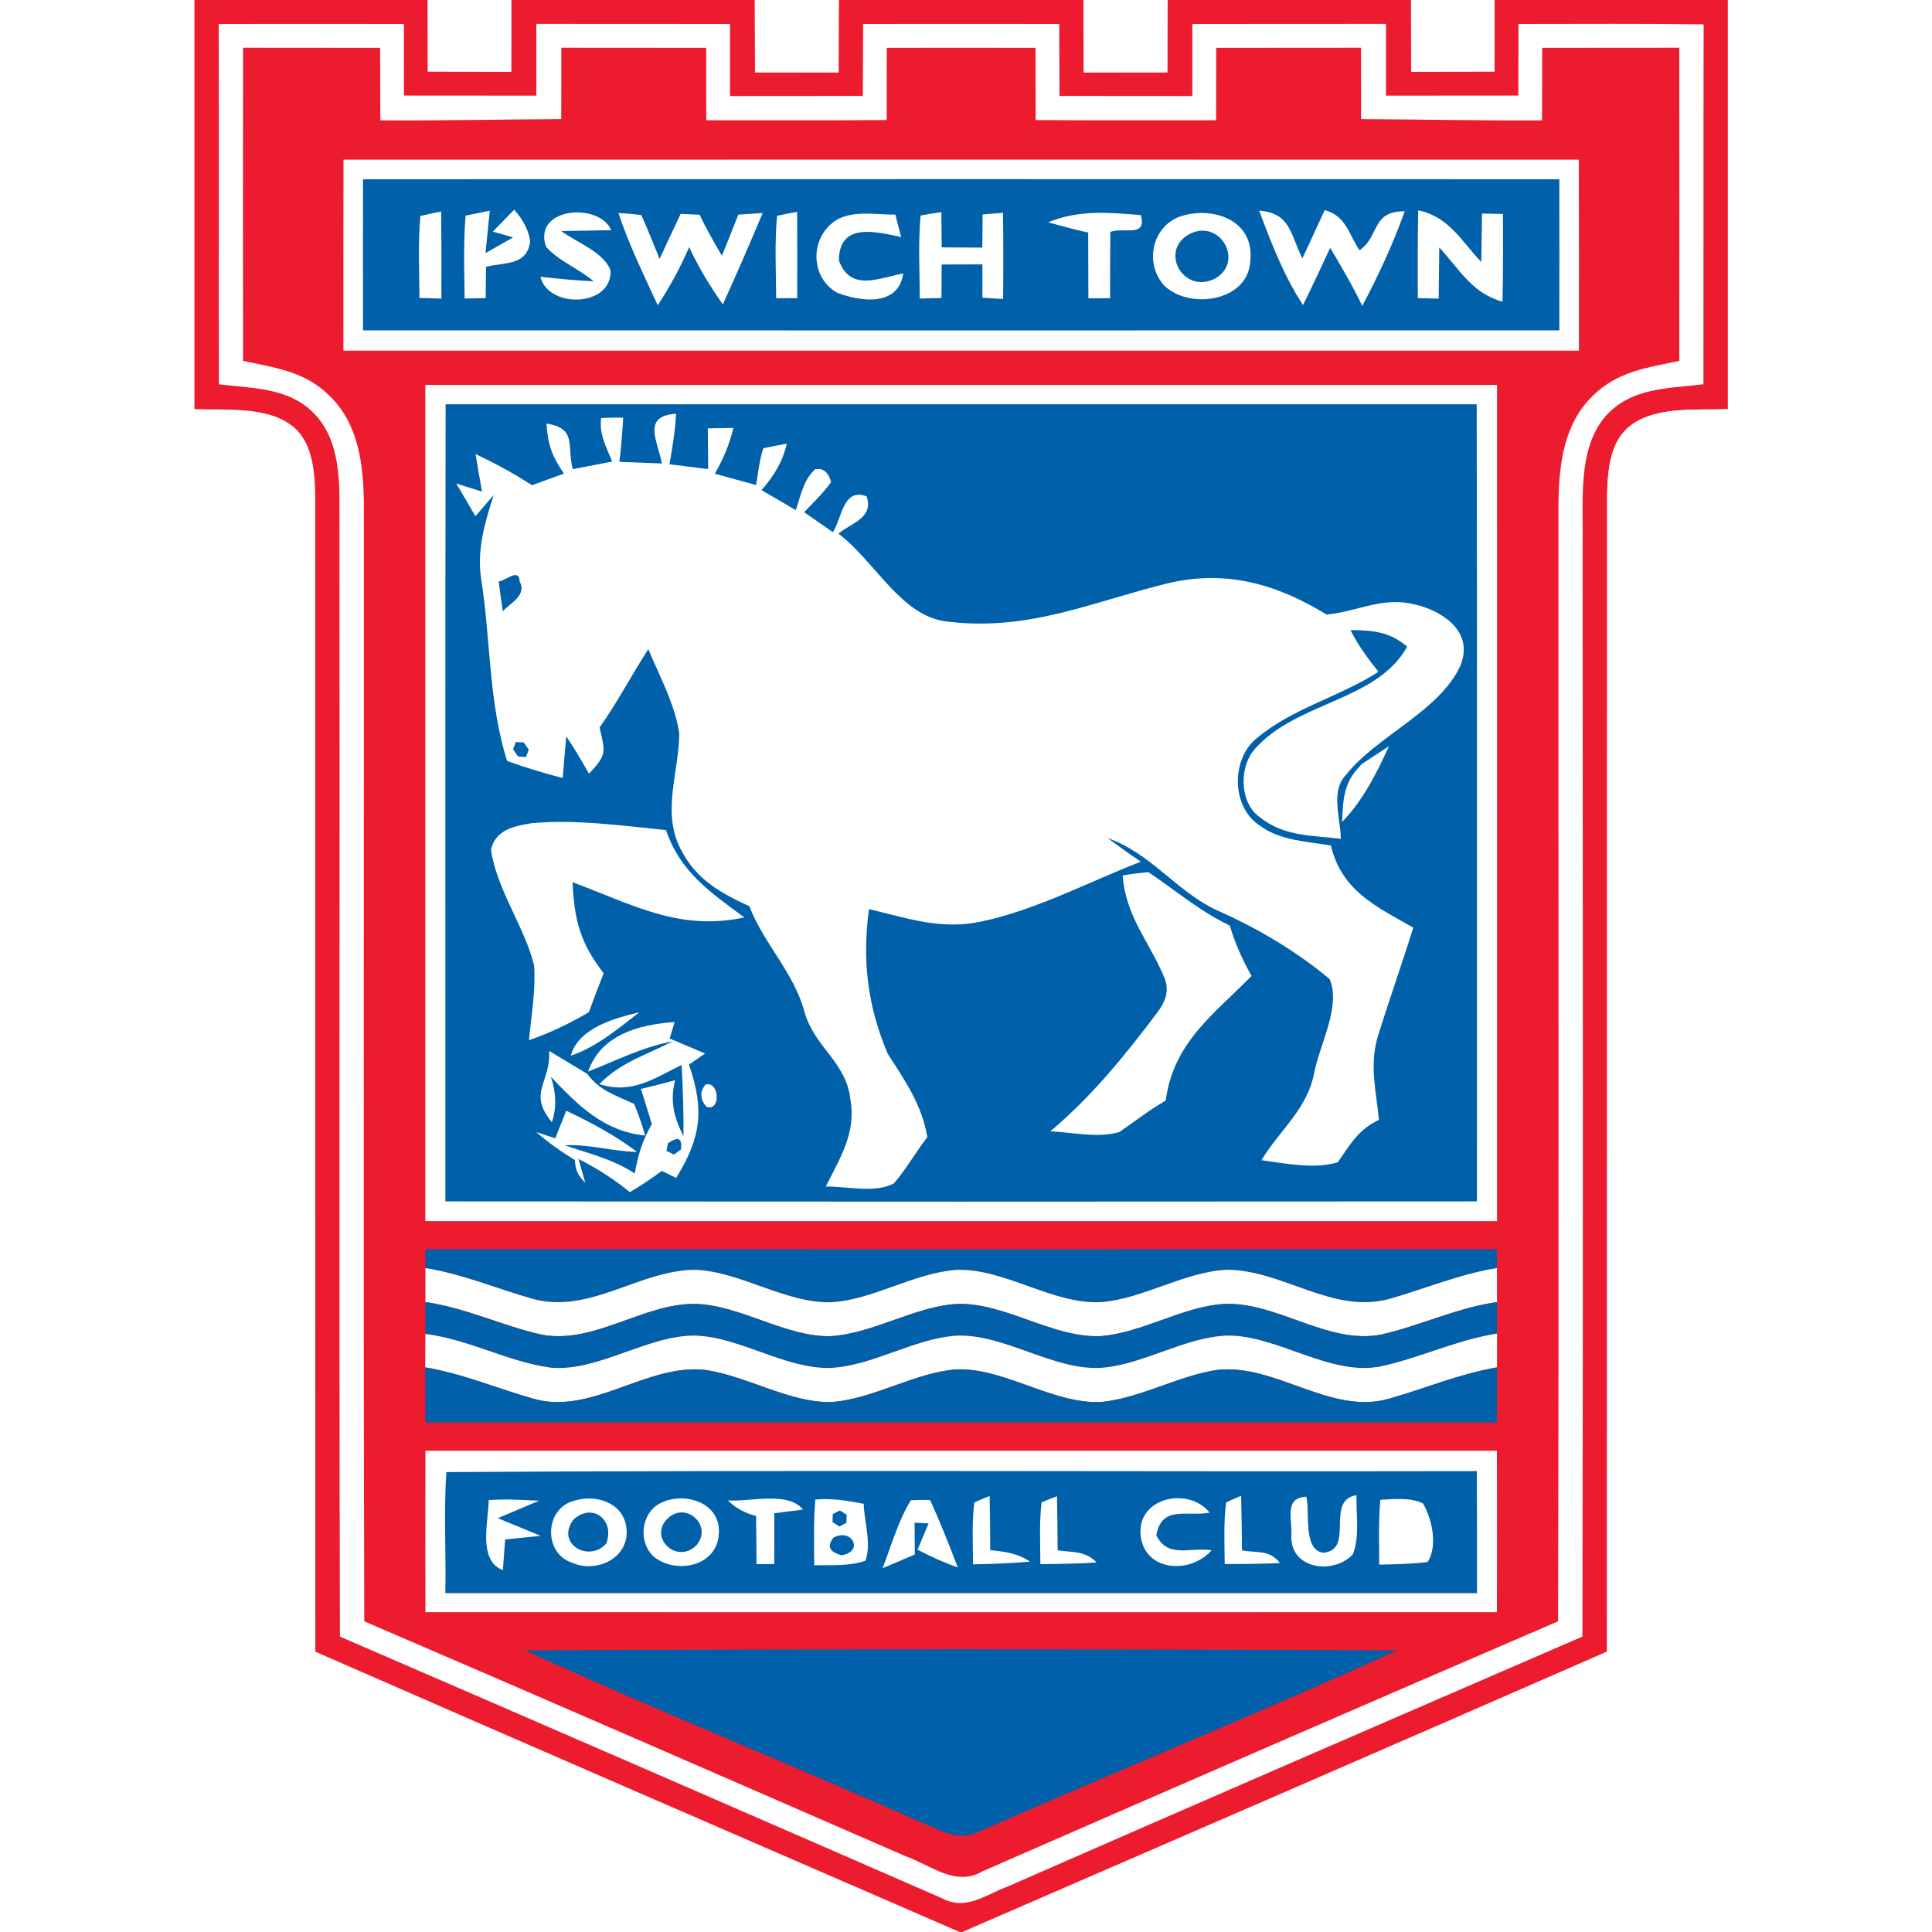
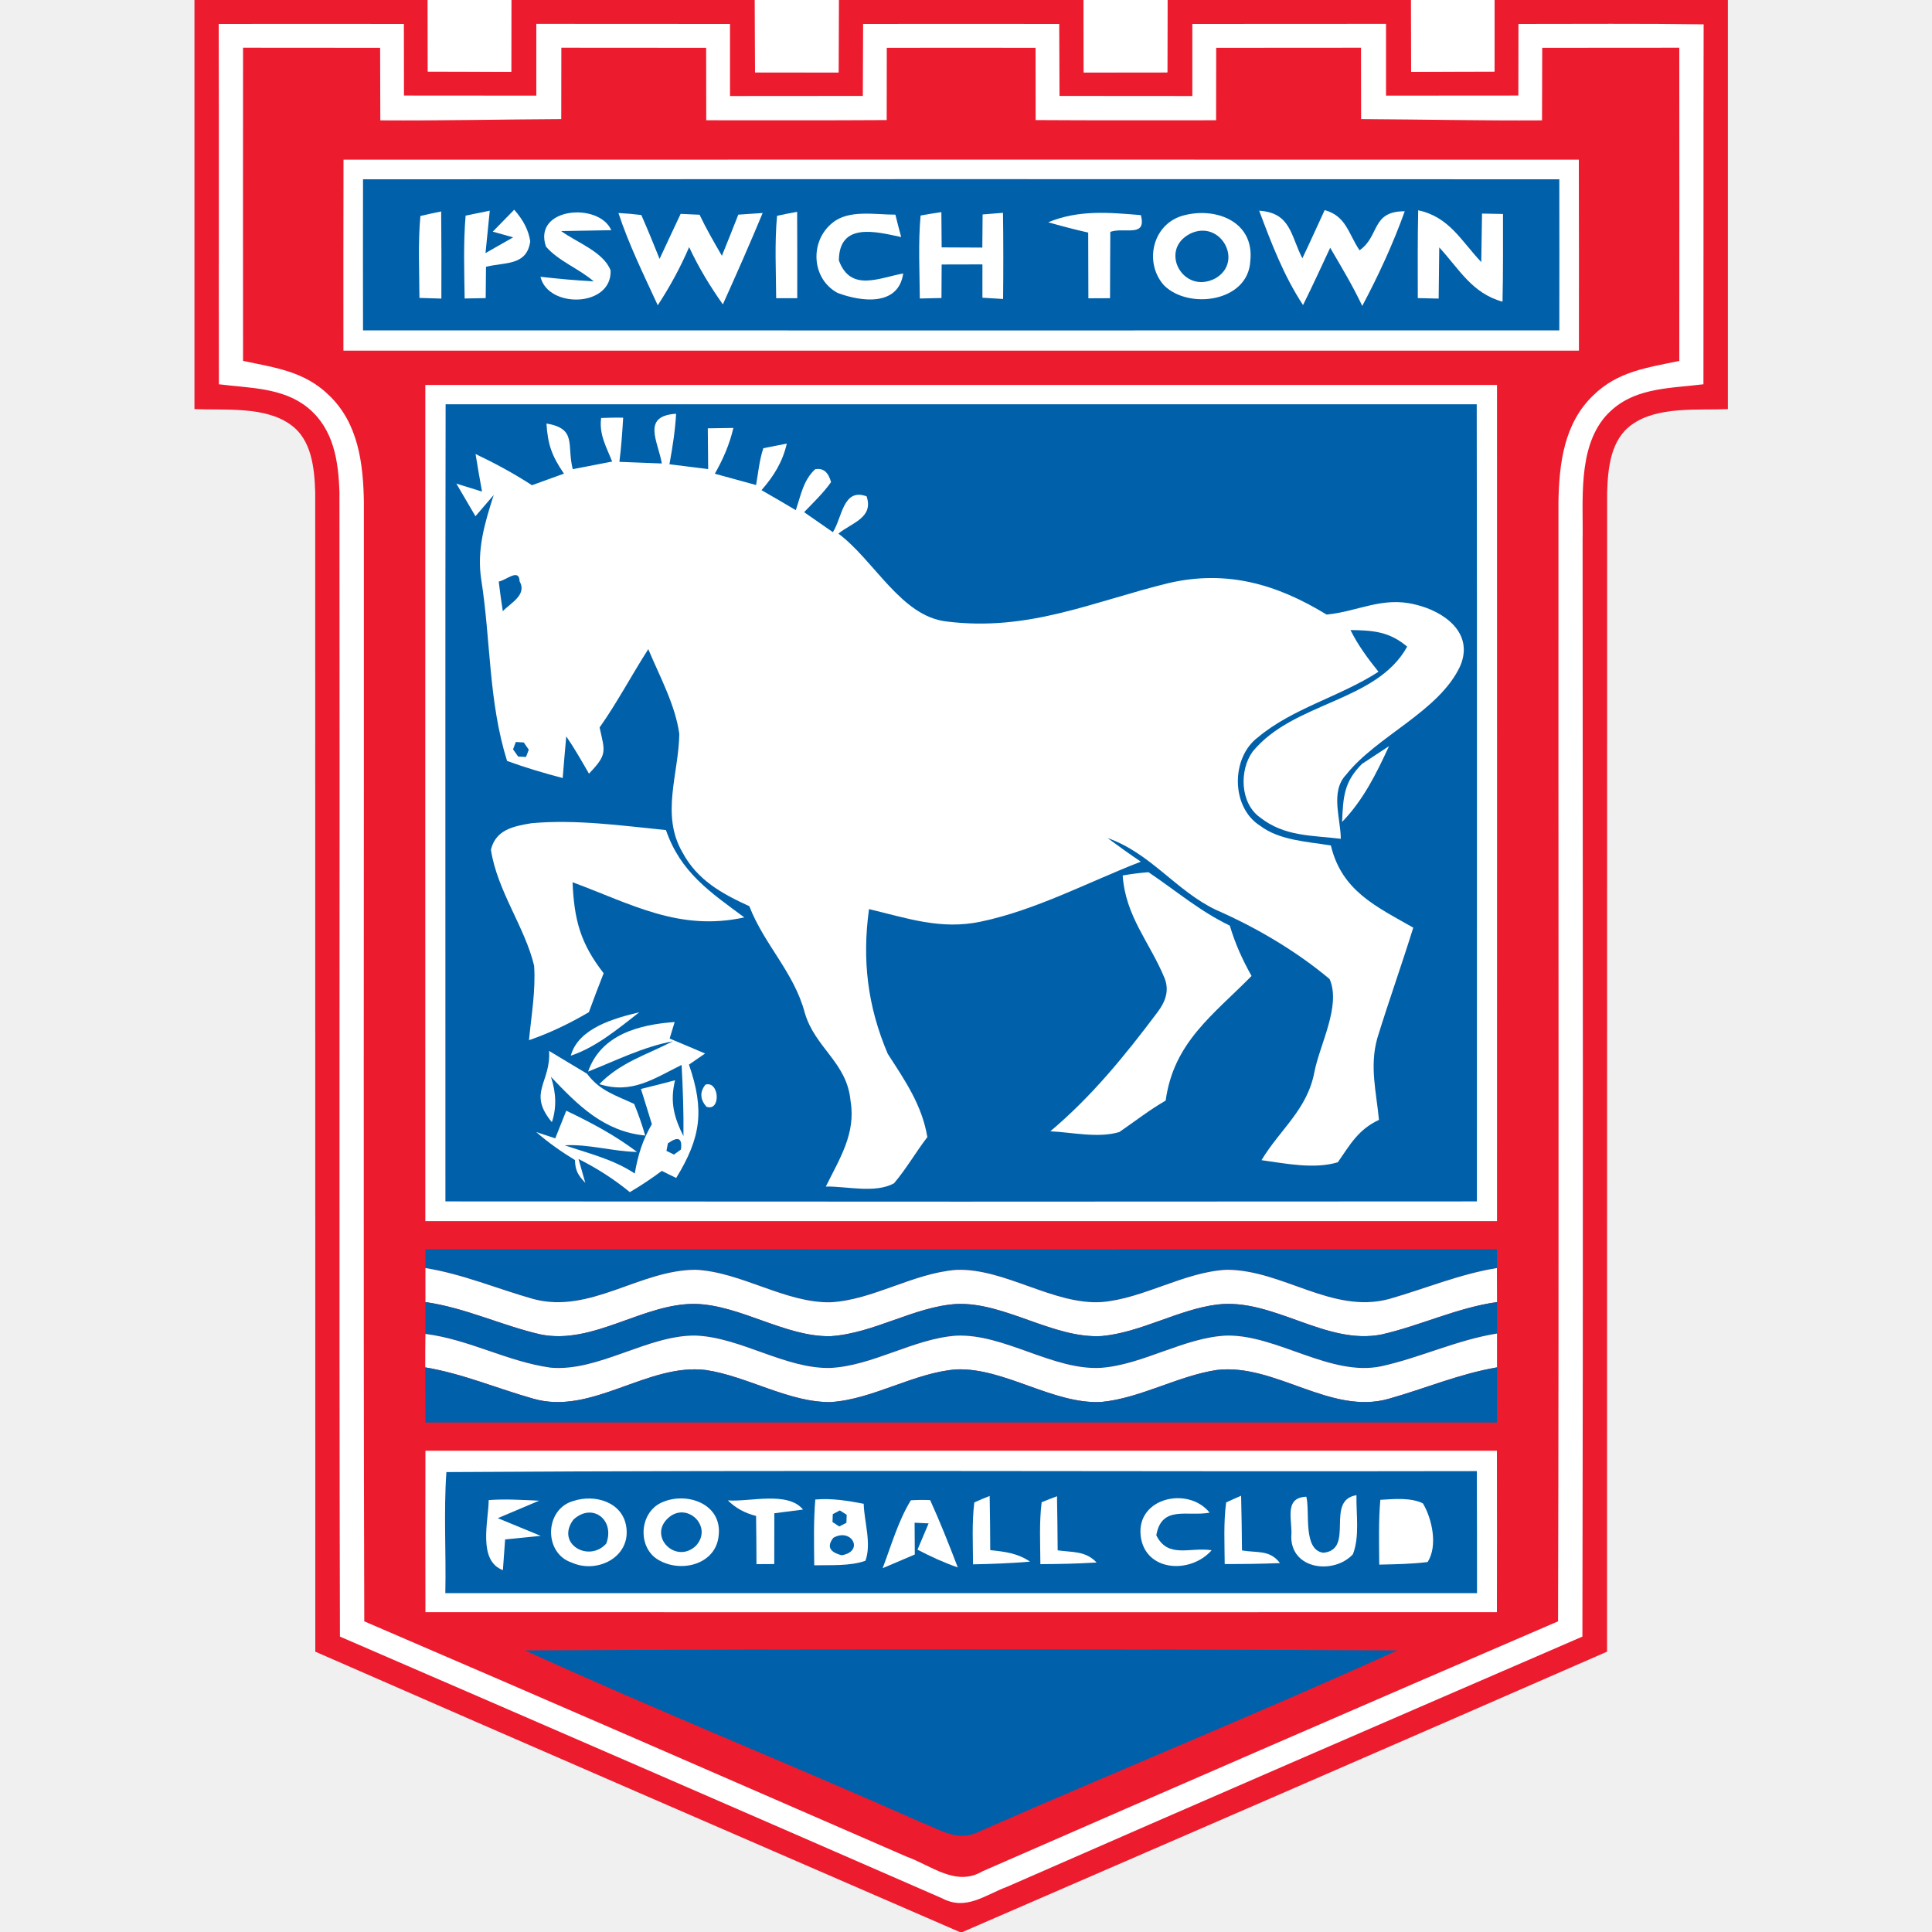
<svg xmlns="http://www.w3.org/2000/svg" version="1.1" viewBox="0 0 200 200" width="200.0pt" height="200.0pt">
-   <path d="M 0.00 0.00 L 20.13 0.00 C 20.13 14.12 20.13 28.23 20.13 42.35 C 23.23 42.48 27.43 42.04 30.06 43.95 C 32.28 45.50 32.55 48.48 32.63 50.96 C 32.64 90.96 32.63 130.97 32.64 170.98 C 54.85 180.71 77.11 190.34 99.35 200.00 L 0.00 200.00 L 0.00 0.00 Z" fill="#ffffff" />
+   <path d="M 0.00 0.00 L 20.13 0.00 C 20.13 14.12 20.13 28.23 20.13 42.35 C 23.23 42.48 27.43 42.04 30.06 43.95 C 32.28 45.50 32.55 48.48 32.63 50.96 C 32.64 90.96 32.63 130.97 32.64 170.98 C 54.85 180.71 77.11 190.34 99.35 200.00 L 0.00 200.00 L 0.00 0.00 Z" opacity="0" />
  <path d="M 20.13 0.00 L 44.28 0.00 C 44.28 2.47 44.29 4.94 44.29 7.40 C 47.17 7.41 50.04 7.41 52.92 7.43 C 52.92 4.95 52.93 2.48 52.93 0.00 L 78.14 0.00 C 78.15 2.50 78.15 4.99 78.16 7.49 C 81.04 7.50 83.93 7.50 86.81 7.50 C 86.82 5.00 86.82 2.50 86.83 0.00 L 112.17 0.00 C 112.18 2.50 112.18 5.00 112.19 7.50 C 115.07 7.50 117.96 7.50 120.84 7.49 C 120.85 4.99 120.85 2.50 120.86 0.00 L 146.07 0.00 C 146.08 2.48 146.08 4.95 146.08 7.43 C 148.96 7.41 151.83 7.41 154.71 7.40 C 154.71 4.94 154.72 2.47 154.72 0.00 L 178.87 0.00 C 178.87 14.12 178.87 28.23 178.87 42.35 C 175.77 42.48 171.57 42.04 168.94 43.95 C 166.72 45.50 166.45 48.48 166.37 50.96 C 166.36 90.96 166.37 130.97 166.36 170.98 C 144.15 180.70 121.89 190.35 99.64 200.00 L 99.35 200.00 C 77.11 190.34 54.85 180.71 32.64 170.98 C 32.63 130.97 32.64 90.96 32.63 50.96 C 32.55 48.48 32.28 45.50 30.06 43.95 C 27.43 42.04 23.23 42.48 20.13 42.35 C 20.13 28.23 20.13 14.12 20.13 0.00 Z" fill="#ed1b2e" />
  <path d="M 44.28 0.00 L 52.93 0.00 C 52.93 2.48 52.92 4.95 52.92 7.43 C 50.04 7.41 47.17 7.41 44.29 7.40 C 44.29 4.94 44.28 2.47 44.28 0.00 Z" fill="#ffffff" />
  <path d="M 78.14 0.00 L 86.83 0.00 C 86.82 2.50 86.82 5.00 86.81 7.50 C 83.93 7.50 81.04 7.50 78.16 7.49 C 78.15 4.99 78.15 2.50 78.14 0.00 Z" fill="#ffffff" />
  <path d="M 112.17 0.00 L 120.86 0.00 C 120.85 2.50 120.85 4.99 120.84 7.49 C 117.96 7.50 115.07 7.50 112.19 7.50 C 112.18 5.00 112.18 2.50 112.17 0.00 Z" fill="#ffffff" />
  <path d="M 146.07 0.00 L 154.72 0.00 C 154.72 2.47 154.71 4.94 154.71 7.40 C 151.83 7.41 148.96 7.41 146.08 7.43 C 146.08 4.95 146.08 2.48 146.07 0.00 Z" fill="#ffffff" />
-   <path d="M 178.87 0.00 L 200.00 0.00 L 200.00 200.00 L 99.64 200.00 C 121.89 190.35 144.15 180.70 166.36 170.98 C 166.37 130.97 166.36 90.96 166.37 50.96 C 166.45 48.48 166.72 45.50 168.94 43.95 C 171.57 42.04 175.77 42.48 178.87 42.35 C 178.87 28.23 178.87 14.12 178.87 0.00 Z" fill="#ffffff" />
+   <path d="M 178.87 0.00 L 200.00 0.00 L 200.00 200.00 L 99.64 200.00 C 121.89 190.35 144.15 180.70 166.36 170.98 C 166.37 130.97 166.36 90.96 166.37 50.96 C 166.45 48.48 166.72 45.50 168.94 43.95 C 171.57 42.04 175.77 42.48 178.87 42.35 C 178.87 28.23 178.87 14.12 178.87 0.00 Z" opacity="0" />
  <path d="M 41.81 2.48 C 41.82 4.95 41.82 7.42 41.82 9.89 C 46.39 9.89 50.95 9.89 55.52 9.90 C 55.52 7.42 55.52 4.95 55.52 2.47 C 62.20 2.47 68.89 2.47 75.57 2.48 C 75.57 4.96 75.57 7.45 75.57 9.94 C 80.15 9.93 84.74 9.93 89.32 9.93 C 89.33 7.45 89.34 4.96 89.35 2.48 C 96.12 2.47 102.88 2.47 109.65 2.48 C 109.66 4.96 109.67 7.45 109.68 9.93 C 114.26 9.93 118.85 9.93 123.43 9.94 C 123.43 7.45 123.43 4.96 123.43 2.48 C 130.11 2.47 136.79 2.47 143.48 2.47 C 143.48 4.95 143.48 7.42 143.48 9.90 C 148.05 9.89 152.61 9.89 157.18 9.89 C 157.18 7.42 157.18 4.95 157.19 2.48 C 163.58 2.48 169.97 2.43 176.36 2.52 C 176.33 14.94 176.36 27.36 176.34 39.78 C 172.63 40.24 168.82 40.09 166.15 43.15 C 163.30 46.51 163.91 51.88 163.83 56.00 C 163.85 93.81 163.89 131.62 163.81 169.42 C 143.95 178.02 124.09 186.62 104.27 195.31 C 101.93 196.18 100.01 197.83 97.50 196.50 C 76.79 187.46 55.93 178.39 35.19 169.42 C 35.09 129.96 35.19 90.45 35.14 50.98 C 35.03 47.68 34.55 44.38 31.82 42.17 C 29.24 40.10 25.78 40.18 22.66 39.78 C 22.64 27.35 22.68 14.92 22.64 2.48 C 29.03 2.47 35.42 2.47 41.81 2.48 Z" fill="#ffffff" />
  <path d="M 25.16 4.94 C 29.89 4.94 34.62 4.94 39.35 4.95 C 39.36 7.45 39.36 9.96 39.37 12.46 C 45.62 12.50 51.86 12.36 58.10 12.33 C 58.11 9.86 58.11 7.40 58.11 4.94 C 63.11 4.94 68.11 4.94 73.10 4.95 C 73.10 7.45 73.10 9.95 73.11 12.45 C 79.34 12.45 85.56 12.47 91.79 12.43 C 91.79 9.94 91.80 7.44 91.80 4.95 C 96.93 4.94 102.07 4.94 107.20 4.95 C 107.20 7.44 107.21 9.94 107.21 12.43 C 113.44 12.47 119.66 12.45 125.89 12.45 C 125.90 9.95 125.90 7.45 125.90 4.95 C 130.89 4.94 135.89 4.94 140.89 4.94 C 140.89 7.40 140.89 9.86 140.90 12.33 C 147.14 12.36 153.38 12.50 159.63 12.46 C 159.64 9.96 159.64 7.45 159.65 4.95 C 164.38 4.94 169.11 4.94 173.84 4.94 C 173.85 15.75 173.85 26.56 173.84 37.36 C 170.50 38.07 167.48 38.43 164.93 40.93 C 161.90 43.83 161.40 47.99 161.33 51.97 C 161.31 90.59 161.39 129.22 161.29 167.84 C 141.41 176.40 121.55 185.04 101.72 193.71 C 98.96 195.35 96.44 193.13 93.83 192.19 C 75.14 184.05 56.45 175.89 37.71 167.84 C 37.60 129.22 37.69 90.59 37.67 51.97 C 37.60 47.99 37.10 43.83 34.07 40.93 C 31.52 38.43 28.50 38.07 25.16 37.36 C 25.15 26.56 25.15 15.75 25.16 4.94 Z" fill="#ed1b2e" />
  <path d="M 35.56 16.53 C 78.19 16.52 120.81 16.52 163.44 16.53 C 163.46 23.12 163.45 29.71 163.45 36.30 C 120.82 36.30 78.18 36.30 35.55 36.30 C 35.55 29.71 35.54 23.12 35.56 16.53 Z" fill="#ffffff" />
  <path d="M 37.58 18.56 C 78.86 18.54 120.14 18.54 161.42 18.56 C 161.43 23.77 161.43 28.99 161.42 34.20 C 120.14 34.21 78.86 34.21 37.58 34.20 C 37.57 28.99 37.57 23.77 37.58 18.56 Z" fill="#0061aa" />
  <path d="M 43.52 22.36 C 44.23 22.19 44.95 22.03 45.67 21.89 C 45.70 24.89 45.70 27.90 45.69 30.91 C 44.93 30.88 44.18 30.86 43.42 30.84 C 43.41 28.02 43.26 25.17 43.52 22.36 Z" fill="#ffffff" />
  <path d="M 63.28 23.83 C 61.55 23.86 59.82 23.89 58.09 23.92 C 59.66 25.08 62.49 26.07 63.21 28.00 C 63.35 31.83 56.72 31.96 55.95 28.65 C 57.78 28.87 59.62 29.02 61.46 29.13 C 59.95 27.81 57.82 27.04 56.52 25.53 C 55.12 21.47 62.00 20.90 63.28 23.83 Z" fill="#ffffff" />
  <path d="M 64.02 22.05 C 64.82 22.09 65.60 22.16 66.39 22.26 C 67.05 23.76 67.67 25.28 68.28 26.80 C 69.01 25.25 69.72 23.69 70.46 22.14 C 71.11 22.17 71.76 22.20 72.42 22.23 C 73.11 23.69 73.92 25.08 74.73 26.48 C 75.31 25.06 75.87 23.64 76.43 22.22 C 77.27 22.16 78.11 22.10 78.95 22.05 C 77.63 25.23 76.24 28.38 74.83 31.51 C 73.50 29.63 72.31 27.67 71.34 25.58 C 70.42 27.71 69.36 29.66 68.09 31.60 C 66.65 28.47 65.10 25.33 64.02 22.05 Z" fill="#ffffff" />
  <path d="M 80.44 22.34 C 81.13 22.19 81.82 22.05 82.52 21.93 C 82.54 24.91 82.53 27.89 82.53 30.87 C 81.80 30.87 81.08 30.87 80.35 30.87 C 80.33 28.04 80.18 25.16 80.44 22.34 Z" fill="#ffffff" />
  <path d="M 92.69 22.22 C 92.88 23.00 93.08 23.77 93.29 24.54 C 90.67 23.98 86.87 22.97 86.84 26.96 C 88.05 30.26 91.00 28.76 93.50 28.31 C 93.00 31.75 89.13 31.24 86.70 30.32 C 84.00 28.86 83.80 24.99 86.15 23.09 C 87.82 21.66 90.63 22.23 92.69 22.22 Z" fill="#ffffff" />
  <path d="M 95.30 22.31 C 96.02 22.18 96.73 22.06 97.45 21.96 C 97.46 23.18 97.47 24.40 97.48 25.61 C 98.88 25.62 100.29 25.63 101.69 25.63 C 101.70 24.49 101.71 23.34 101.72 22.20 C 102.43 22.14 103.13 22.09 103.83 22.03 C 103.87 25.00 103.87 27.98 103.84 30.95 C 103.12 30.90 102.41 30.86 101.70 30.82 C 101.70 29.67 101.70 28.52 101.70 27.37 C 100.30 27.37 98.89 27.38 97.48 27.38 C 97.47 28.54 97.47 29.69 97.46 30.85 C 96.71 30.87 95.97 30.88 95.22 30.90 C 95.20 28.05 95.04 25.15 95.30 22.31 Z" fill="#ffffff" />
  <path d="M 118.10 22.27 C 118.73 24.64 116.40 23.49 114.94 24.00 C 114.92 26.29 114.92 28.58 114.91 30.87 L 112.67 30.88 C 112.66 28.61 112.66 26.35 112.65 24.08 C 111.26 23.76 109.88 23.40 108.51 23.01 C 111.65 21.71 114.79 21.99 118.10 22.27 Z" fill="#ffffff" />
  <path d="M 122.32 22.36 C 125.71 21.34 129.89 22.85 129.43 27.03 C 129.20 31.28 123.01 32.08 120.48 29.52 C 118.44 27.21 119.27 23.32 122.32 22.36 Z" fill="#ffffff" />
  <path d="M 130.35 21.81 C 133.63 22.03 133.59 24.35 134.82 26.74 C 135.61 25.09 136.36 23.41 137.13 21.75 C 139.37 22.37 139.57 24.18 140.74 25.91 C 142.85 24.44 141.93 21.86 145.42 21.87 C 144.20 25.26 142.71 28.49 141.02 31.67 C 140.04 29.59 138.86 27.63 137.70 25.65 C 136.78 27.63 135.86 29.62 134.89 31.58 C 132.89 28.54 131.62 25.20 130.35 21.81 Z" fill="#ffffff" />
  <path d="M 146.81 21.77 C 150.02 22.45 151.24 24.91 153.34 27.13 C 153.36 25.46 153.39 23.79 153.42 22.11 C 154.14 22.13 154.86 22.14 155.59 22.15 C 155.59 25.18 155.61 28.21 155.54 31.23 C 152.37 30.35 151.09 27.89 148.99 25.61 C 148.97 27.38 148.95 29.14 148.93 30.91 L 146.77 30.86 C 146.76 27.83 146.75 24.80 146.81 21.77 Z" fill="#ffffff" />
  <path d="M 48.20 22.32 L 50.70 21.81 C 50.56 23.27 50.41 24.74 50.26 26.20 C 51.21 25.66 52.17 25.12 53.12 24.57 L 51.01 23.98 C 51.75 23.23 52.49 22.47 53.23 21.71 C 54.18 22.78 54.73 23.87 54.89 24.98 C 54.54 27.55 52.25 27.12 50.31 27.62 C 50.30 28.70 50.29 29.78 50.28 30.86 L 48.10 30.90 C 48.06 28.01 47.96 25.17 48.20 22.32 Z" fill="#ffffff" />
  <path d="M 123.23 24.18 C 126.37 22.68 128.82 27.15 125.77 28.84 C 122.45 30.53 119.91 25.84 123.23 24.18 Z" fill="#0061aa" />
  <path d="M 44.03 39.85 C 81.01 39.85 117.99 39.85 154.97 39.85 C 154.98 68.70 154.97 97.56 154.97 126.41 C 117.99 126.41 81.01 126.41 44.03 126.41 C 44.03 97.56 44.02 68.70 44.03 39.85 Z" fill="#ffffff" />
  <path d="M 46.13 41.85 C 81.71 41.85 117.29 41.85 152.87 41.85 C 152.92 69.36 152.88 96.86 152.89 124.37 C 117.30 124.40 81.70 124.40 46.11 124.37 C 46.12 96.86 46.08 69.36 46.13 41.85 Z" fill="#0061aa" />
  <path d="M 62.23 43.27 C 62.99 43.24 63.75 43.22 64.51 43.24 C 64.42 44.76 64.31 46.29 64.12 47.81 C 65.58 47.87 67.05 47.92 68.51 47.98 C 68.14 45.72 66.36 43.06 69.99 42.83 C 69.89 44.59 69.62 46.32 69.30 48.06 C 70.63 48.22 71.97 48.39 73.31 48.56 C 73.29 47.15 73.28 45.75 73.27 44.34 C 74.15 44.33 75.03 44.31 75.92 44.30 C 75.51 46.03 74.87 47.50 74.00 49.04 C 75.42 49.43 76.84 49.82 78.27 50.21 C 78.49 48.95 78.61 47.62 79.02 46.40 L 81.45 45.92 C 81.01 47.83 80.10 49.29 78.83 50.74 C 80.02 51.42 81.20 52.11 82.38 52.81 C 82.91 51.27 83.15 49.72 84.38 48.58 C 85.20 48.42 85.75 48.86 86.03 49.91 C 85.21 51.06 84.23 51.99 83.24 53.02 C 84.24 53.71 85.23 54.40 86.22 55.09 C 87.18 53.61 87.26 50.47 89.71 51.38 C 90.46 53.61 88.17 54.11 86.79 55.24 C 90.50 58.00 93.26 63.78 97.95 64.33 C 106.49 65.42 113.17 62.26 121.02 60.35 C 127.05 58.97 132.20 60.49 137.33 63.62 C 140.58 63.31 143.11 61.71 146.54 62.59 C 149.50 63.29 152.64 65.53 151.15 68.97 C 148.96 73.67 142.51 76.19 139.34 80.21 C 137.69 81.94 138.78 84.69 138.80 86.83 C 135.75 86.46 132.96 86.61 130.43 84.61 C 128.38 83.15 128.27 79.75 129.67 77.81 C 133.91 72.63 142.49 72.70 145.67 66.94 C 143.81 65.37 142.15 65.26 139.80 65.22 C 140.58 66.80 141.61 68.18 142.70 69.54 C 138.71 72.12 133.82 73.31 130.23 76.32 C 127.41 78.42 127.41 83.58 130.46 85.49 C 132.45 87.00 135.37 87.13 137.77 87.52 C 138.90 92.24 142.45 93.83 146.30 96.03 C 145.11 99.87 143.75 103.66 142.57 107.50 C 141.77 110.40 142.47 113.01 142.75 115.93 C 140.60 116.93 139.77 118.48 138.49 120.32 C 136.04 121.05 133.09 120.45 130.59 120.10 C 132.53 116.88 135.33 114.88 136.07 110.96 C 136.62 108.12 138.85 104.11 137.64 101.35 C 134.17 98.44 130.04 96.01 125.88 94.19 C 121.72 92.20 119.13 88.33 114.65 86.75 C 115.78 87.59 116.93 88.41 118.10 89.20 C 112.65 91.31 107.26 94.21 101.52 95.41 C 97.38 96.28 93.92 95.05 89.96 94.11 C 89.23 99.39 89.81 104.19 91.90 109.09 C 93.69 111.87 95.43 114.36 96.00 117.71 C 94.80 119.27 93.82 121.00 92.55 122.49 C 90.62 123.57 87.63 122.79 85.49 122.83 C 86.90 119.97 88.62 117.34 88.05 113.98 C 87.69 109.96 84.36 108.50 83.30 104.81 C 82.18 100.63 79.11 97.79 77.57 93.81 C 74.71 92.50 72.18 91.11 70.64 88.22 C 68.38 84.34 70.27 80.07 70.32 75.97 C 69.91 72.97 68.27 69.98 67.11 67.20 C 65.38 69.89 63.91 72.70 62.07 75.31 C 62.63 77.83 62.89 78.08 60.97 80.09 C 60.22 78.78 59.47 77.47 58.62 76.23 C 58.49 77.66 58.36 79.10 58.25 80.54 C 56.29 80.03 54.38 79.46 52.49 78.77 C 50.56 72.59 50.81 66.33 49.82 60.01 C 49.34 56.92 50.18 54.14 51.11 51.24 C 50.48 51.97 49.85 52.70 49.22 53.44 C 48.56 52.31 47.90 51.19 47.24 50.06 L 49.90 50.89 C 49.66 49.59 49.44 48.30 49.23 47.00 C 51.25 47.96 53.19 49.01 55.07 50.23 C 56.17 49.83 57.28 49.43 58.38 49.03 C 57.15 47.24 56.70 46.03 56.57 43.84 C 59.76 44.38 58.65 46.06 59.29 48.57 C 60.65 48.30 62.01 48.04 63.37 47.78 C 62.77 46.26 62.00 44.97 62.23 43.27 Z" fill="#ffffff" />
  <path d="M 53.79 60.18 C 54.59 61.58 52.84 62.43 52.05 63.27 C 51.89 62.25 51.75 61.23 51.63 60.20 C 52.36 60.09 53.75 58.77 53.79 60.18 Z" fill="#0061aa" />
  <path d="M 53.40 76.81 L 54.22 76.86 L 54.74 77.61 L 54.45 78.36 L 53.64 78.32 L 53.11 77.57 L 53.40 76.81 Z" fill="#0061aa" />
  <path d="M 143.79 77.24 C 142.48 80.08 141.13 82.82 138.93 85.09 C 139.05 82.49 139.11 80.96 140.99 79.08 C 141.92 78.46 142.85 77.85 143.79 77.24 Z" fill="#ffffff" />
  <path d="M 55.01 85.22 C 59.59 84.80 64.38 85.47 68.94 85.93 C 70.45 90.31 73.51 92.35 77.05 94.97 C 70.29 96.45 65.32 93.56 59.27 91.33 C 59.44 95.26 60.09 97.66 62.49 100.75 C 61.96 102.09 61.45 103.43 60.96 104.78 C 58.96 105.95 56.96 106.92 54.76 107.68 C 55.00 105.14 55.47 102.51 55.29 99.96 C 54.34 95.98 51.46 92.20 50.82 87.96 C 51.33 85.87 53.18 85.53 55.01 85.22 Z" fill="#ffffff" />
  <path d="M 118.89 90.29 C 121.70 92.18 124.22 94.34 127.31 95.82 C 127.86 97.68 128.61 99.34 129.56 101.03 C 125.60 105.06 121.50 107.88 120.67 113.93 C 118.99 114.90 117.47 116.09 115.87 117.19 C 113.67 117.84 111.01 117.22 108.73 117.11 C 113.02 113.50 116.47 109.25 119.82 104.79 C 120.63 103.71 121.08 102.57 120.55 101.24 C 119.02 97.54 116.51 94.87 116.22 90.63 C 117.11 90.47 118.00 90.36 118.89 90.29 Z" fill="#ffffff" />
  <path d="M 66.18 104.79 C 64.04 106.45 61.69 108.43 59.09 109.28 C 59.87 106.41 63.66 105.39 66.18 104.79 Z" fill="#ffffff" />
  <path d="M 69.84 105.80 L 69.32 107.51 C 70.55 108.02 71.77 108.54 72.99 109.06 L 71.32 110.21 C 72.96 114.94 72.55 117.78 70.00 121.94 C 69.50 121.70 69.00 121.46 68.51 121.21 C 67.44 122.01 66.35 122.73 65.20 123.41 C 63.58 122.08 61.81 120.94 59.89 119.98 L 60.59 122.45 C 59.84 121.65 59.55 121.19 59.52 120.09 C 58.10 119.22 56.77 118.29 55.51 117.19 L 57.48 117.84 C 57.86 116.89 58.24 115.94 58.62 114.98 C 61.18 116.20 63.68 117.53 65.95 119.25 C 63.44 119.20 60.94 118.42 58.45 118.56 C 60.96 119.41 63.47 120.00 65.71 121.48 C 66.04 119.57 66.51 118.04 67.48 116.37 C 67.11 115.15 66.73 113.94 66.35 112.73 C 67.53 112.44 68.71 112.14 69.88 111.83 C 69.34 114.06 69.77 115.66 70.75 117.61 C 70.78 115.15 70.69 112.69 70.56 110.24 C 67.67 111.66 65.43 113.29 62.04 112.23 C 64.25 109.96 66.91 109.21 69.66 107.79 C 66.54 108.38 63.80 109.78 60.88 110.93 C 62.22 107.08 66.19 106.06 69.84 105.80 Z" fill="#ffffff" />
  <path d="M 56.84 108.79 C 58.15 109.59 59.46 110.36 60.77 111.15 C 62.08 112.93 63.74 113.38 65.65 114.28 C 66.09 115.34 66.47 116.44 66.79 117.55 C 62.50 117.13 59.84 114.42 57.03 111.47 C 57.59 113.15 57.62 114.72 57.13 116.17 C 54.57 113.08 57.05 112.10 56.84 108.79 Z" fill="#ffffff" />
  <path d="M 73.03 112.28 C 74.47 111.85 74.66 115.10 73.13 114.57 C 72.46 113.80 72.43 113.03 73.03 112.28 Z" fill="#ffffff" />
  <path d="M 69.14 118.36 C 70.20 117.60 70.65 117.81 70.49 119.00 L 69.77 119.52 L 68.99 119.14 L 69.14 118.36 Z" fill="#0061aa" />
  <path d="M 44.04 129.32 C 81.01 129.33 117.99 129.33 154.96 129.32 C 154.96 129.97 154.96 130.62 154.96 131.27 C 151.08 131.90 147.53 133.41 143.78 134.48 C 137.88 136.04 132.78 131.45 126.99 131.45 C 122.64 131.65 118.34 134.45 114.04 134.79 C 109.05 135.11 103.99 131.26 98.99 131.46 C 94.53 131.80 90.36 134.58 86.01 134.81 C 81.34 134.93 76.71 131.66 72.01 131.45 C 66.21 131.46 61.13 136.04 55.22 134.48 C 51.47 133.42 47.92 131.90 44.04 131.27 C 44.04 130.62 44.04 129.97 44.04 129.32 Z" fill="#0061aa" />
  <path d="M 44.04 131.27 C 47.92 131.90 51.47 133.42 55.22 134.48 C 61.13 136.04 66.21 131.46 72.01 131.45 C 76.71 131.66 81.34 134.93 86.01 134.81 C 90.36 134.58 94.53 131.80 98.99 131.46 C 103.99 131.26 109.05 135.11 114.04 134.79 C 118.34 134.45 122.64 131.65 126.99 131.45 C 132.78 131.45 137.88 136.04 143.78 134.48 C 147.53 133.41 151.08 131.90 154.96 131.27 C 154.96 132.44 154.97 133.61 154.97 134.79 C 150.82 135.38 147.09 137.21 143.04 138.14 C 137.22 139.31 131.78 134.32 125.97 135.05 C 121.97 135.56 118.05 137.96 114.02 138.31 C 109.02 138.58 103.95 134.75 98.98 134.99 C 94.65 135.27 90.44 138.03 86.00 138.32 C 81.35 138.43 76.69 135.12 72.02 134.98 C 66.60 134.88 61.43 139.25 55.96 138.14 C 51.91 137.21 48.19 135.38 44.04 134.79 C 44.04 133.61 44.04 132.44 44.04 131.27 Z" fill="#ffffff" />
  <path d="M 44.04 134.79 C 48.19 135.38 51.91 137.21 55.96 138.14 C 61.43 139.25 66.60 134.88 72.02 134.98 C 76.69 135.12 81.35 138.43 86.00 138.32 C 90.44 138.03 94.65 135.27 98.98 134.99 C 103.95 134.75 109.02 138.58 114.02 138.31 C 118.05 137.96 121.97 135.56 125.97 135.05 C 131.78 134.32 137.22 139.31 143.04 138.14 C 147.09 137.21 150.82 135.38 154.97 134.79 C 154.97 135.87 154.97 136.96 154.97 138.05 C 150.83 138.71 147.08 140.53 143.03 141.43 C 137.76 142.56 132.21 138.17 127.00 138.26 C 122.63 138.43 118.32 141.29 113.96 141.60 C 109.01 141.88 103.95 138.05 98.99 138.27 C 94.62 138.57 90.34 141.40 85.96 141.61 C 81.32 141.73 76.65 138.43 72.01 138.26 C 67.06 138.19 61.96 142.03 56.99 141.58 C 52.53 140.96 48.55 138.66 44.04 138.09 C 44.04 136.99 44.04 135.89 44.04 134.79 Z" fill="#0061aa" />
  <path d="M 44.04 138.09 C 48.55 138.66 52.53 140.96 56.99 141.58 C 61.96 142.03 67.06 138.19 72.01 138.26 C 76.65 138.43 81.32 141.73 85.96 141.61 C 90.34 141.40 94.62 138.57 98.99 138.27 C 103.95 138.05 109.01 141.88 113.96 141.60 C 118.32 141.29 122.63 138.43 127.00 138.26 C 132.21 138.17 137.76 142.56 143.03 141.43 C 147.08 140.53 150.83 138.71 154.97 138.05 C 154.97 139.21 154.97 140.38 154.97 141.55 C 151.10 142.21 147.55 143.73 143.80 144.79 C 137.76 146.55 132.01 141.10 125.96 141.82 C 121.97 142.42 118.05 144.74 114.02 145.13 C 109.04 145.40 103.95 141.55 98.98 141.76 C 94.66 142.09 90.37 144.86 86.02 145.14 C 81.72 145.22 77.32 142.44 73.04 141.82 C 66.98 141.10 61.25 146.55 55.20 144.79 C 51.45 143.73 47.90 142.20 44.02 141.55 C 44.02 140.40 44.02 139.24 44.04 138.09 Z" fill="#ffffff" />
  <path d="M 44.02 141.55 C 47.90 142.20 51.45 143.73 55.20 144.79 C 61.25 146.55 66.98 141.10 73.04 141.82 C 77.32 142.44 81.72 145.22 86.02 145.14 C 90.37 144.86 94.66 142.09 98.98 141.76 C 103.95 141.55 109.04 145.40 114.02 145.13 C 118.05 144.74 121.97 142.42 125.96 141.82 C 132.01 141.10 137.76 146.55 143.80 144.79 C 147.55 143.73 151.10 142.21 154.97 141.55 C 154.97 143.46 154.97 145.36 154.96 147.26 C 117.99 147.26 81.02 147.26 44.04 147.26 C 44.03 145.36 44.03 143.45 44.02 141.55 Z" fill="#0061aa" />
  <path d="M 44.04 150.18 C 81.01 150.18 117.99 150.18 154.96 150.18 C 154.97 155.75 154.97 161.32 154.96 166.89 C 117.99 166.90 81.01 166.90 44.04 166.89 C 44.03 161.32 44.03 155.75 44.04 150.18 Z" fill="#ffffff" />
  <path d="M 46.21 152.39 C 81.60 152.16 117.44 152.36 152.88 152.29 C 152.90 156.50 152.90 160.71 152.90 164.92 C 117.30 164.92 81.70 164.92 46.10 164.92 C 46.19 160.75 45.92 156.55 46.21 152.39 Z" fill="#0061aa" />
  <path d="M 50.59 155.29 C 52.31 155.15 54.09 155.28 55.81 155.35 L 51.53 157.16 L 55.97 158.99 C 54.75 159.12 53.52 159.24 52.29 159.36 C 52.22 160.42 52.14 161.48 52.06 162.54 C 49.43 161.55 50.57 157.47 50.59 155.29 Z" fill="#ffffff" />
  <path d="M 59.36 155.38 C 61.59 154.64 64.49 155.49 64.84 158.11 C 65.27 161.24 61.77 162.93 59.19 161.76 C 56.25 160.79 56.36 156.21 59.36 155.38 Z" fill="#ffffff" />
  <path d="M 68.47 155.55 C 71.08 154.35 74.82 155.68 74.39 159.01 C 74.09 161.88 70.68 162.81 68.36 161.59 C 65.97 160.43 66.08 156.66 68.47 155.55 Z" fill="#ffffff" />
  <path d="M 75.35 155.32 C 77.55 155.50 81.55 154.33 83.13 156.27 C 82.14 156.40 81.15 156.53 80.16 156.65 C 80.16 158.40 80.16 160.15 80.15 161.91 L 78.31 161.92 C 78.31 160.26 78.29 158.59 78.27 156.93 C 77.10 156.64 76.13 156.10 75.35 155.32 Z" fill="#ffffff" />
  <path d="M 84.40 155.23 C 86.10 155.08 87.74 155.35 89.41 155.67 C 89.46 157.54 90.24 159.78 89.59 161.57 C 87.97 162.14 86.00 162.00 84.29 162.04 C 84.27 159.78 84.21 157.48 84.40 155.23 Z" fill="#ffffff" />
  <path d="M 94.29 155.31 C 94.95 155.27 95.62 155.26 96.29 155.29 C 97.33 157.58 98.25 159.91 99.15 162.26 C 97.71 161.76 96.33 161.13 94.98 160.42 L 96.13 157.70 L 94.68 157.63 C 94.69 158.73 94.70 159.82 94.70 160.92 C 93.59 161.39 92.48 161.86 91.37 162.34 C 92.26 160.00 92.98 157.45 94.29 155.31 Z" fill="#ffffff" />
  <path d="M 100.86 155.53 C 101.38 155.29 101.91 155.07 102.45 154.86 C 102.49 156.73 102.50 158.60 102.51 160.47 C 104.04 160.63 105.33 160.78 106.63 161.66 C 104.66 161.83 102.70 161.90 100.73 161.94 C 100.72 159.82 100.60 157.64 100.86 155.53 Z" fill="#ffffff" />
  <path d="M 107.83 155.51 C 108.35 155.29 108.89 155.09 109.42 154.89 C 109.46 156.76 109.47 158.63 109.49 160.49 C 111.04 160.71 112.37 160.53 113.52 161.75 C 111.58 161.87 109.64 161.91 107.70 161.92 C 107.69 159.80 107.57 157.62 107.83 155.51 Z" fill="#ffffff" />
  <path d="M 125.22 156.59 C 122.91 157.02 120.25 155.78 119.70 158.93 C 120.90 161.38 123.19 160.13 125.43 160.48 C 123.21 163.00 118.50 162.69 118.08 158.97 C 117.65 155.03 123.01 153.83 125.22 156.59 Z" fill="#ffffff" />
  <path d="M 126.93 155.53 C 127.44 155.29 127.96 155.06 128.48 154.84 C 128.53 156.73 128.55 158.61 128.57 160.50 C 130.14 160.77 131.45 160.41 132.50 161.81 C 130.60 161.89 128.69 161.91 126.78 161.91 C 126.77 159.80 126.65 157.63 126.93 155.53 Z" fill="#ffffff" />
  <path d="M 135.23 154.94 C 135.63 156.48 134.84 160.45 136.99 160.74 C 140.30 160.42 137.12 155.31 140.42 154.78 C 140.38 156.73 140.77 159.06 140.05 160.90 C 138.07 163.02 133.66 162.49 133.67 159.07 C 133.84 157.46 132.82 155.03 135.23 154.94 Z" fill="#ffffff" />
  <path d="M 142.89 155.26 C 144.29 155.18 146.02 155.00 147.30 155.63 C 148.25 157.23 148.86 160.01 147.79 161.70 C 146.14 161.91 144.45 161.93 142.78 161.97 C 142.76 159.74 142.70 157.47 142.89 155.26 Z" fill="#ffffff" />
  <path d="M 59.36 157.31 C 61.32 155.50 63.69 157.34 62.76 159.79 C 60.96 161.80 57.49 159.82 59.36 157.31 Z" fill="#0061aa" />
  <path d="M 69.14 157.17 C 71.08 155.35 73.87 158.03 72.04 160.02 C 69.99 161.96 67.08 159.09 69.14 157.17 Z" fill="#0061aa" />
  <path d="M 86.21 156.74 L 86.94 156.36 L 87.65 156.81 L 87.62 157.64 L 86.88 158.02 L 86.18 157.56 L 86.21 156.74 Z" fill="#0061aa" />
  <path d="M 145.30 157.23 C 145.30 157.23 145.30 157.23 145.30 157.23 Z" fill="#0061aa" />
  <path d="M 86.27 159.19 C 88.15 158.12 89.51 160.60 87.13 161.00 C 85.86 160.67 85.58 160.07 86.27 159.19 Z" fill="#0061aa" />
  <path d="M 54.35 170.85 C 84.44 170.70 114.56 170.70 144.65 170.85 C 130.41 177.32 115.88 183.22 101.56 189.52 C 99.19 190.76 97.56 189.50 95.36 188.65 C 81.75 182.60 67.89 177.04 54.35 170.85 Z" fill="#0061aa" />
</svg>
